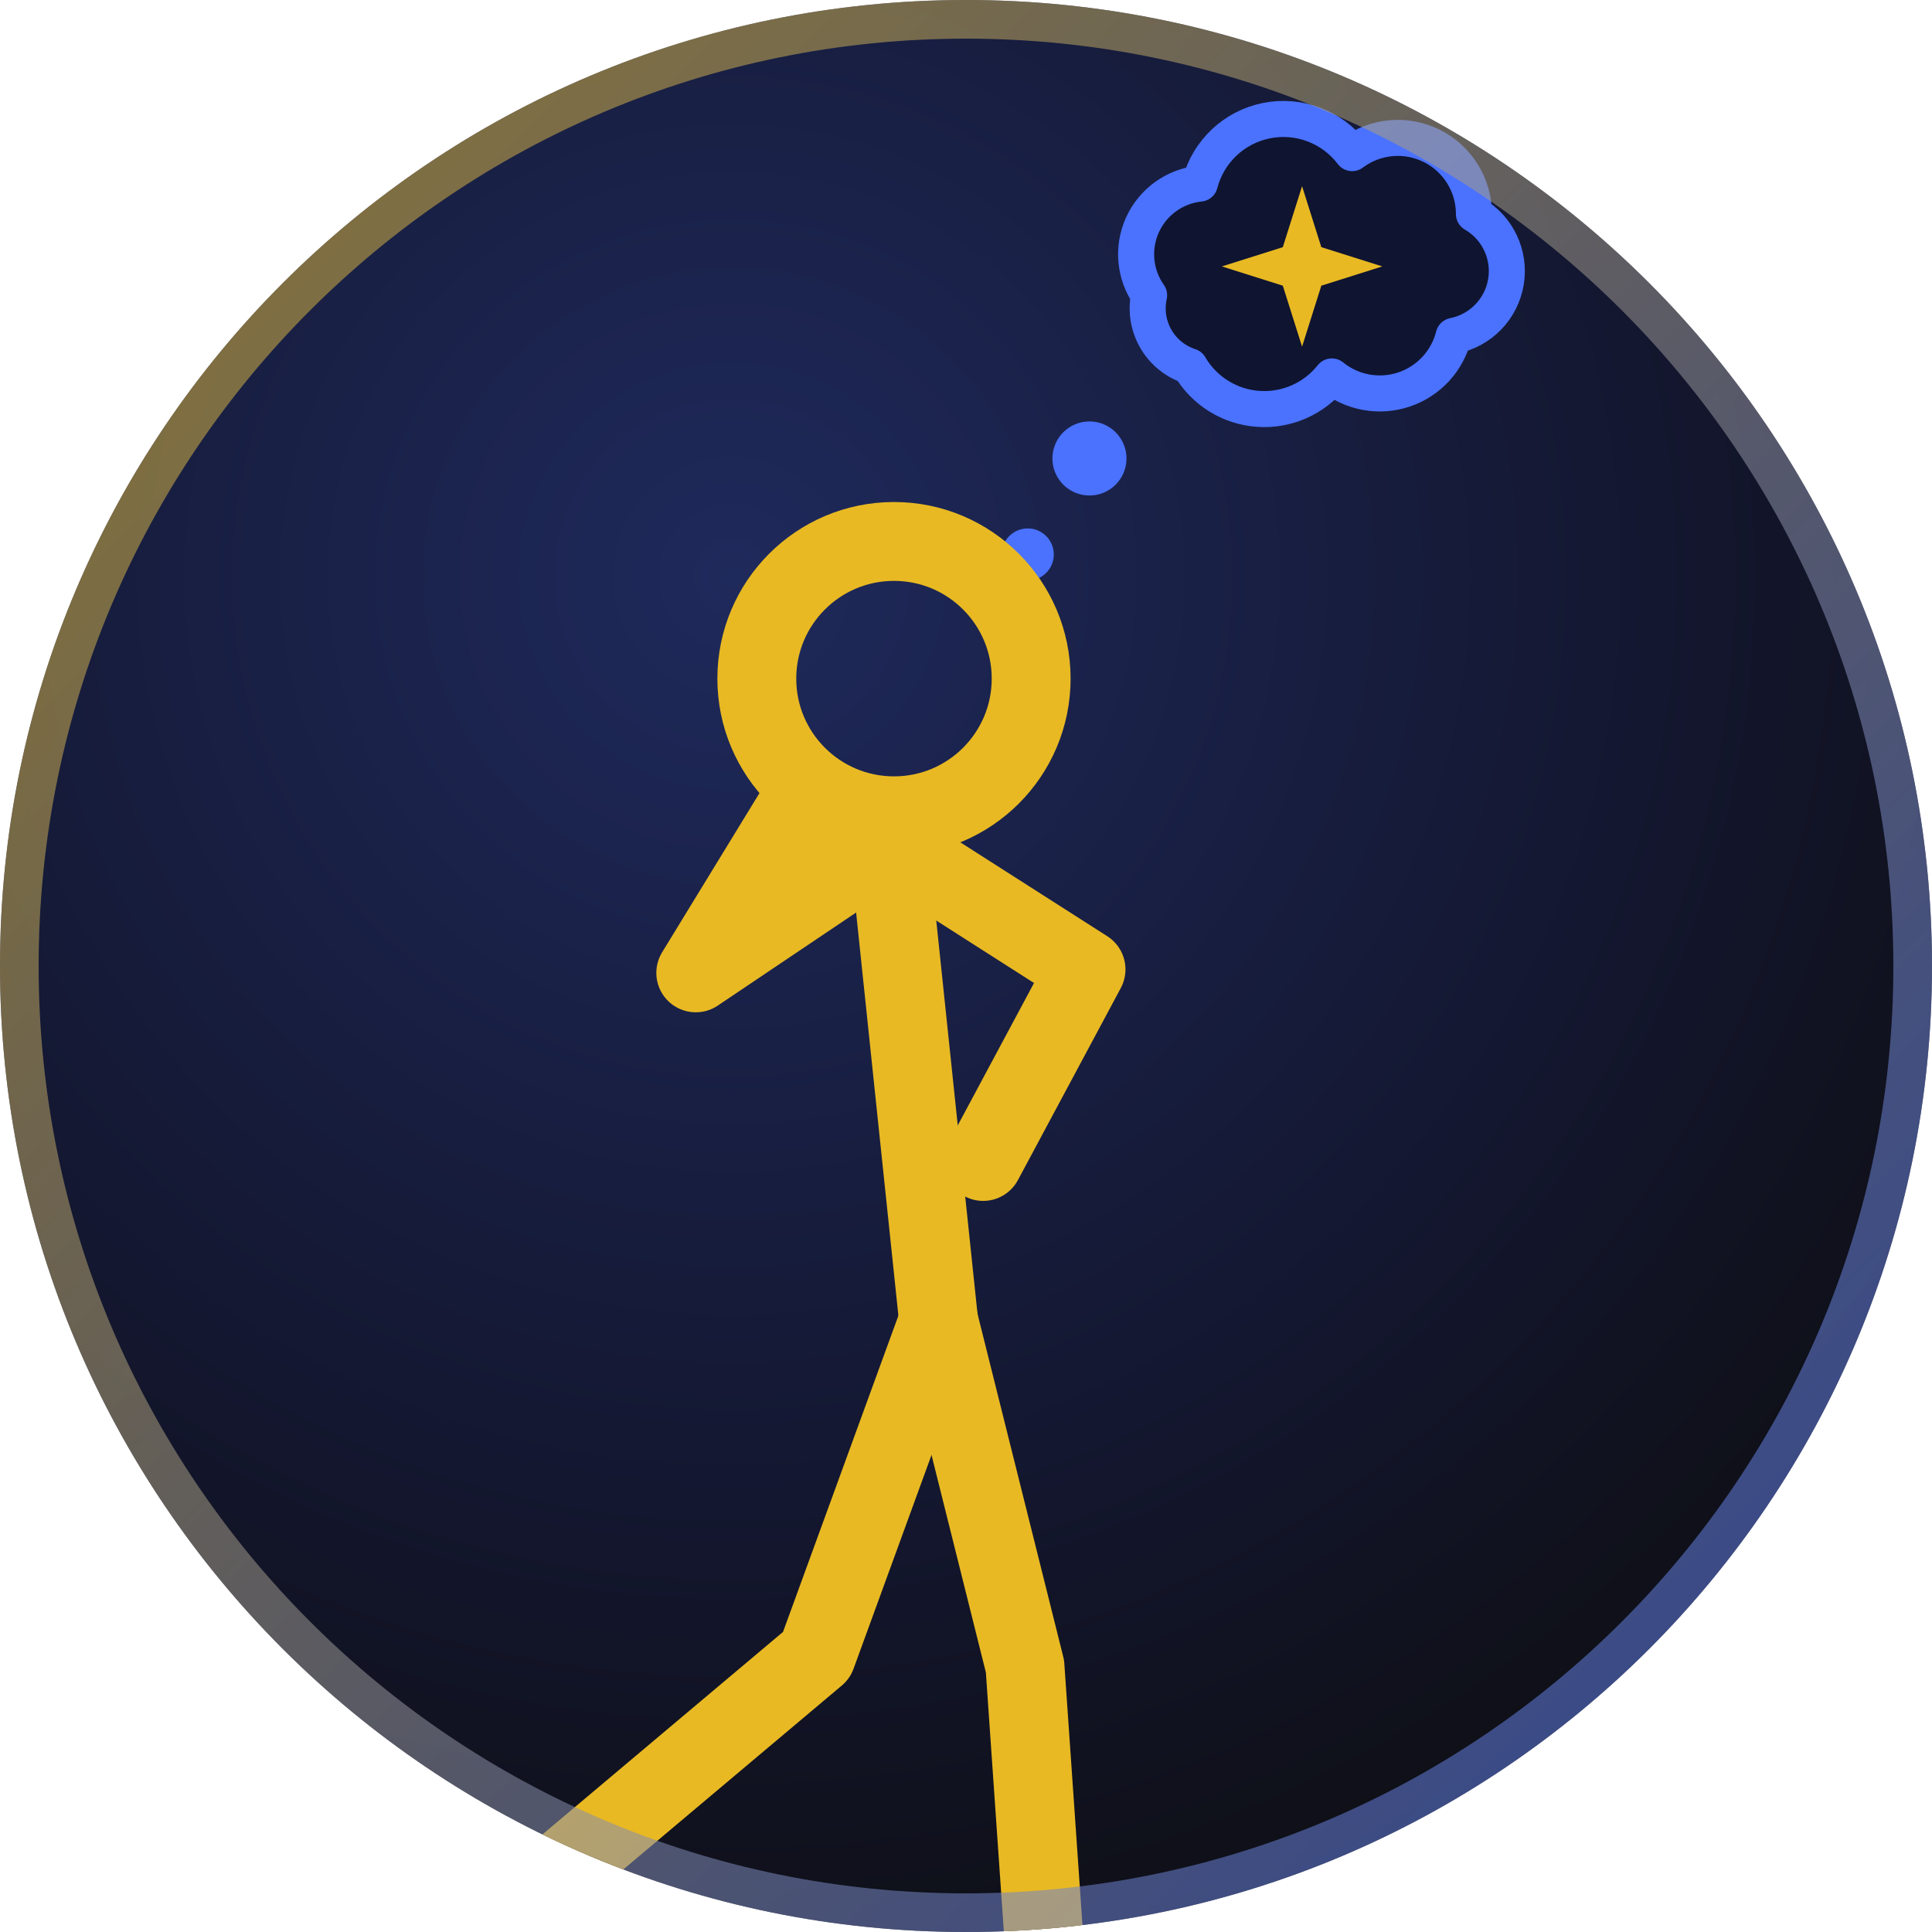
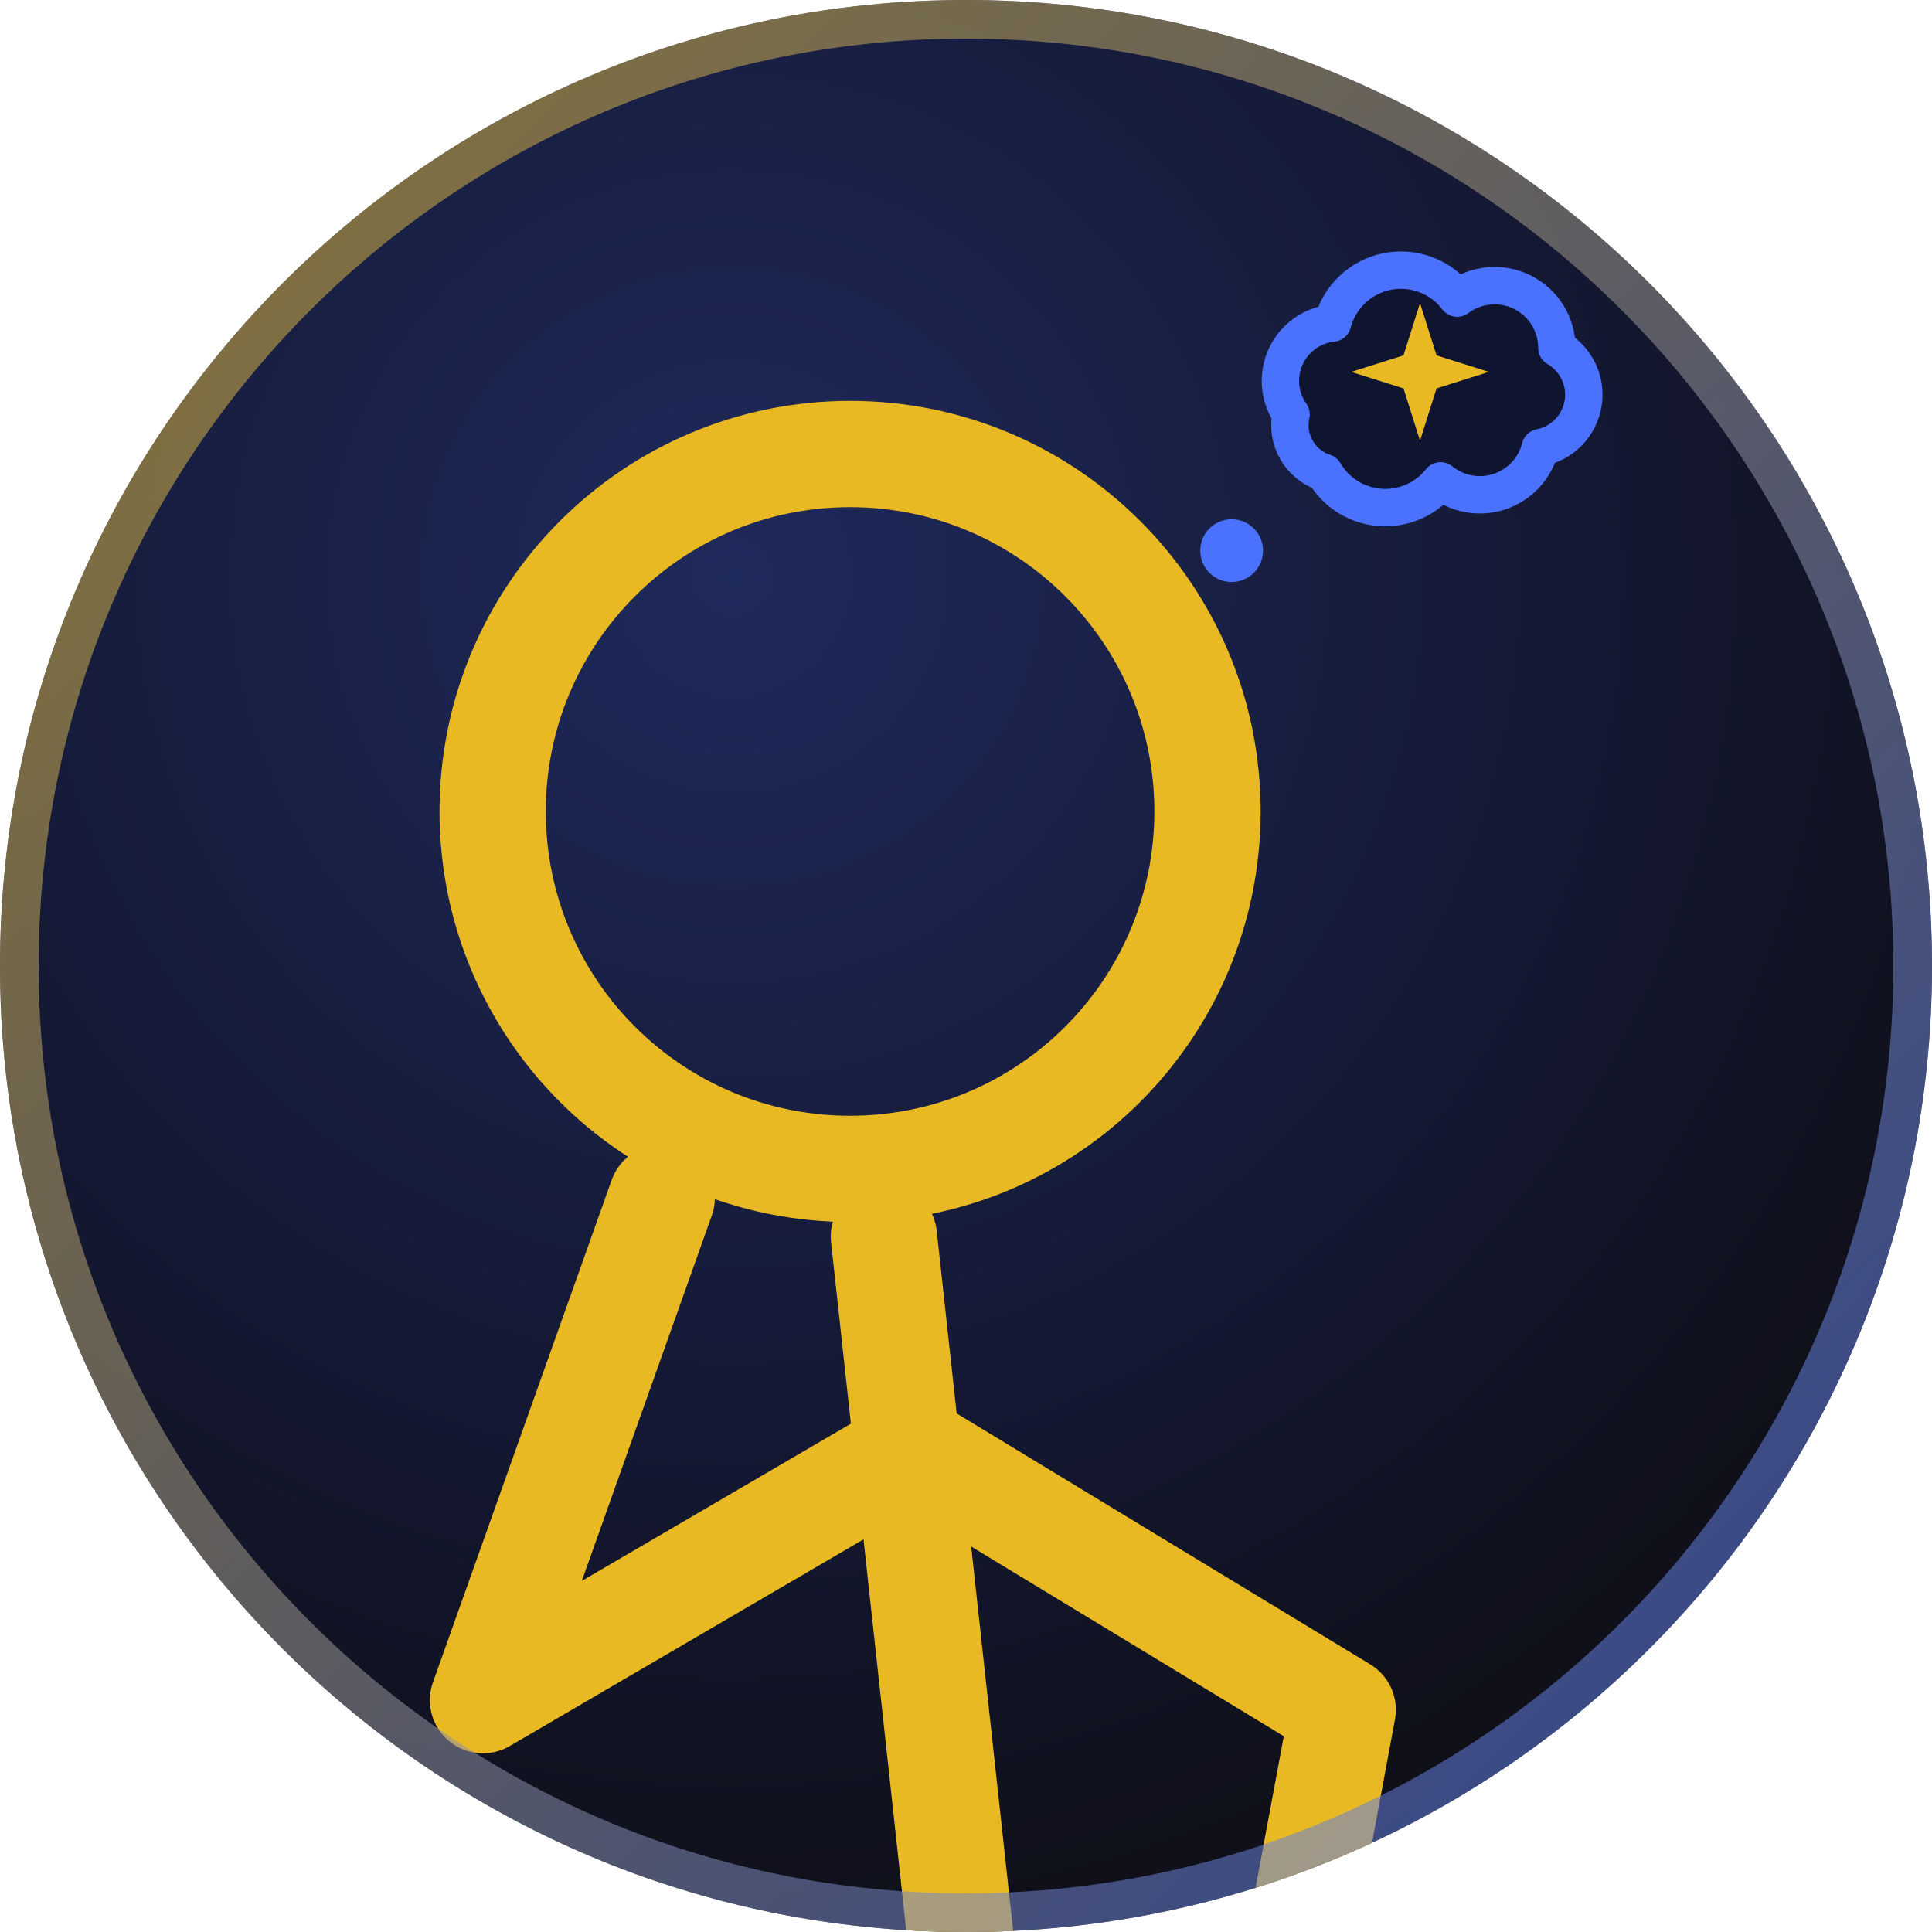
<svg xmlns="http://www.w3.org/2000/svg" viewBox="0 0 400 400" width="400" height="400" role="img" aria-label="Arta, thinking">
  <defs>
    <radialGradient id="bg" cx="38%" cy="30%" r="80%">
      <stop offset="0" stop-color="#1f2a5c" />
      <stop offset="0.55" stop-color="#141833" />
      <stop offset="1" stop-color="#0d0d0f" />
    </radialGradient>
    <linearGradient id="rim" x1="0" y1="0" x2="1" y2="1">
      <stop offset="0" stop-color="#e8b923" />
      <stop offset="1" stop-color="#4a72ff" />
    </linearGradient>
    <clipPath id="disc">
      <circle cx="200" cy="200" r="200" />
    </clipPath>
  </defs>
  <circle cx="200" cy="200" r="200" fill="url(#bg)" />
-   <g clip-path="url(#disc)">
-     <g transform="translate(-231.68 -64.12) scale(1.42)" fill="none" stroke-linecap="round" stroke-linejoin="round">
-       <g stroke="#4a72ff" stroke-width="7.1">
-         <circle cx="313" cy="126" r="3.8" fill="#4a72ff" stroke="none" />
-         <circle cx="322" cy="112" r="5.4" fill="#4a72ff" stroke="none" />
-         <path transform="translate(327 66) scale(0.74)" d="M5 30 a14 14 0 0 1 10 -22 a17 17 0 0 1 30 -6 a15 15 0 0 1 24 12 a13 13 0 0 1 -4 24 a15 15 0 0 1 -24 8 a17 17 0 0 1 -28 -2 a12 12 0 0 1 -8 -14 z" fill="#0f1430" />
-       </g>
-       <path transform="translate(353 84) scale(0.78)" d="M0 -15 L3.6 -3.6 L15 0 L3.6 3.6 L0 15 L-3.6 3.6 L-15 0 L-3.6 -3.6 Z" fill="#e8b923" />
-       <g stroke="#e8b923" stroke-width="11.5">
-         <path d="M300.0 237.7 L282.2 286.5 L242.4 320.0" />
-         <path d="M300.0 237.7 L312.6 288.1 L316.2 340.0" />
-         <path d="M300.0 237.7 L292.7 168.1" />
-         <path d="M292.7 168.1 L321.5 186.5 L306.5 214.5" />
-         <path d="M292.7 168.1 L264.6 187.0 L280.5 161.0" />
-         <circle cx="293.5" cy="144.1" r="20" />
-       </g>
+   <g clip-path="url(#disc)" fill="none" stroke-linecap="round" stroke-linejoin="round">
+     <circle cx="255" cy="114" r="6.5" fill="#4a72ff" />
+     <path transform="translate(263 60) scale(0.86)" d="M5 30 a14 14 0 0 1 10 -22 a17 17 0 0 1 30 -6 a15 15 0 0 1 24 12 a13 13 0 0 1 -4 24 a15 15 0 0 1 -24 8 a17 17 0 0 1 -28 -2 a12 12 0 0 1 -8 -14 z" fill="#0f1430" stroke="#4a72ff" stroke-width="9" />
+     <path transform="translate(294 77) scale(0.95)" d="M0 -15 L3.6 -3.6 L15 0 L3.6 3.6 L0 15 L-3.6 3.6 L-15 0 L-3.6 -3.6 Z" fill="#e8b923" />
+     <g stroke="#e8b923" stroke-width="22">
+       <path d="M183 256 L202 430" />
+       <path d="M189 300 L278 354 L262 440" />
+       <path d="M189 300 L100 352 L137 248" />
+       <circle cx="176" cy="168" r="74" />
    </g>
  </g>
  <circle cx="200" cy="200" r="196" fill="none" stroke="url(#rim)" stroke-opacity="0.55" stroke-width="8" />
</svg>
